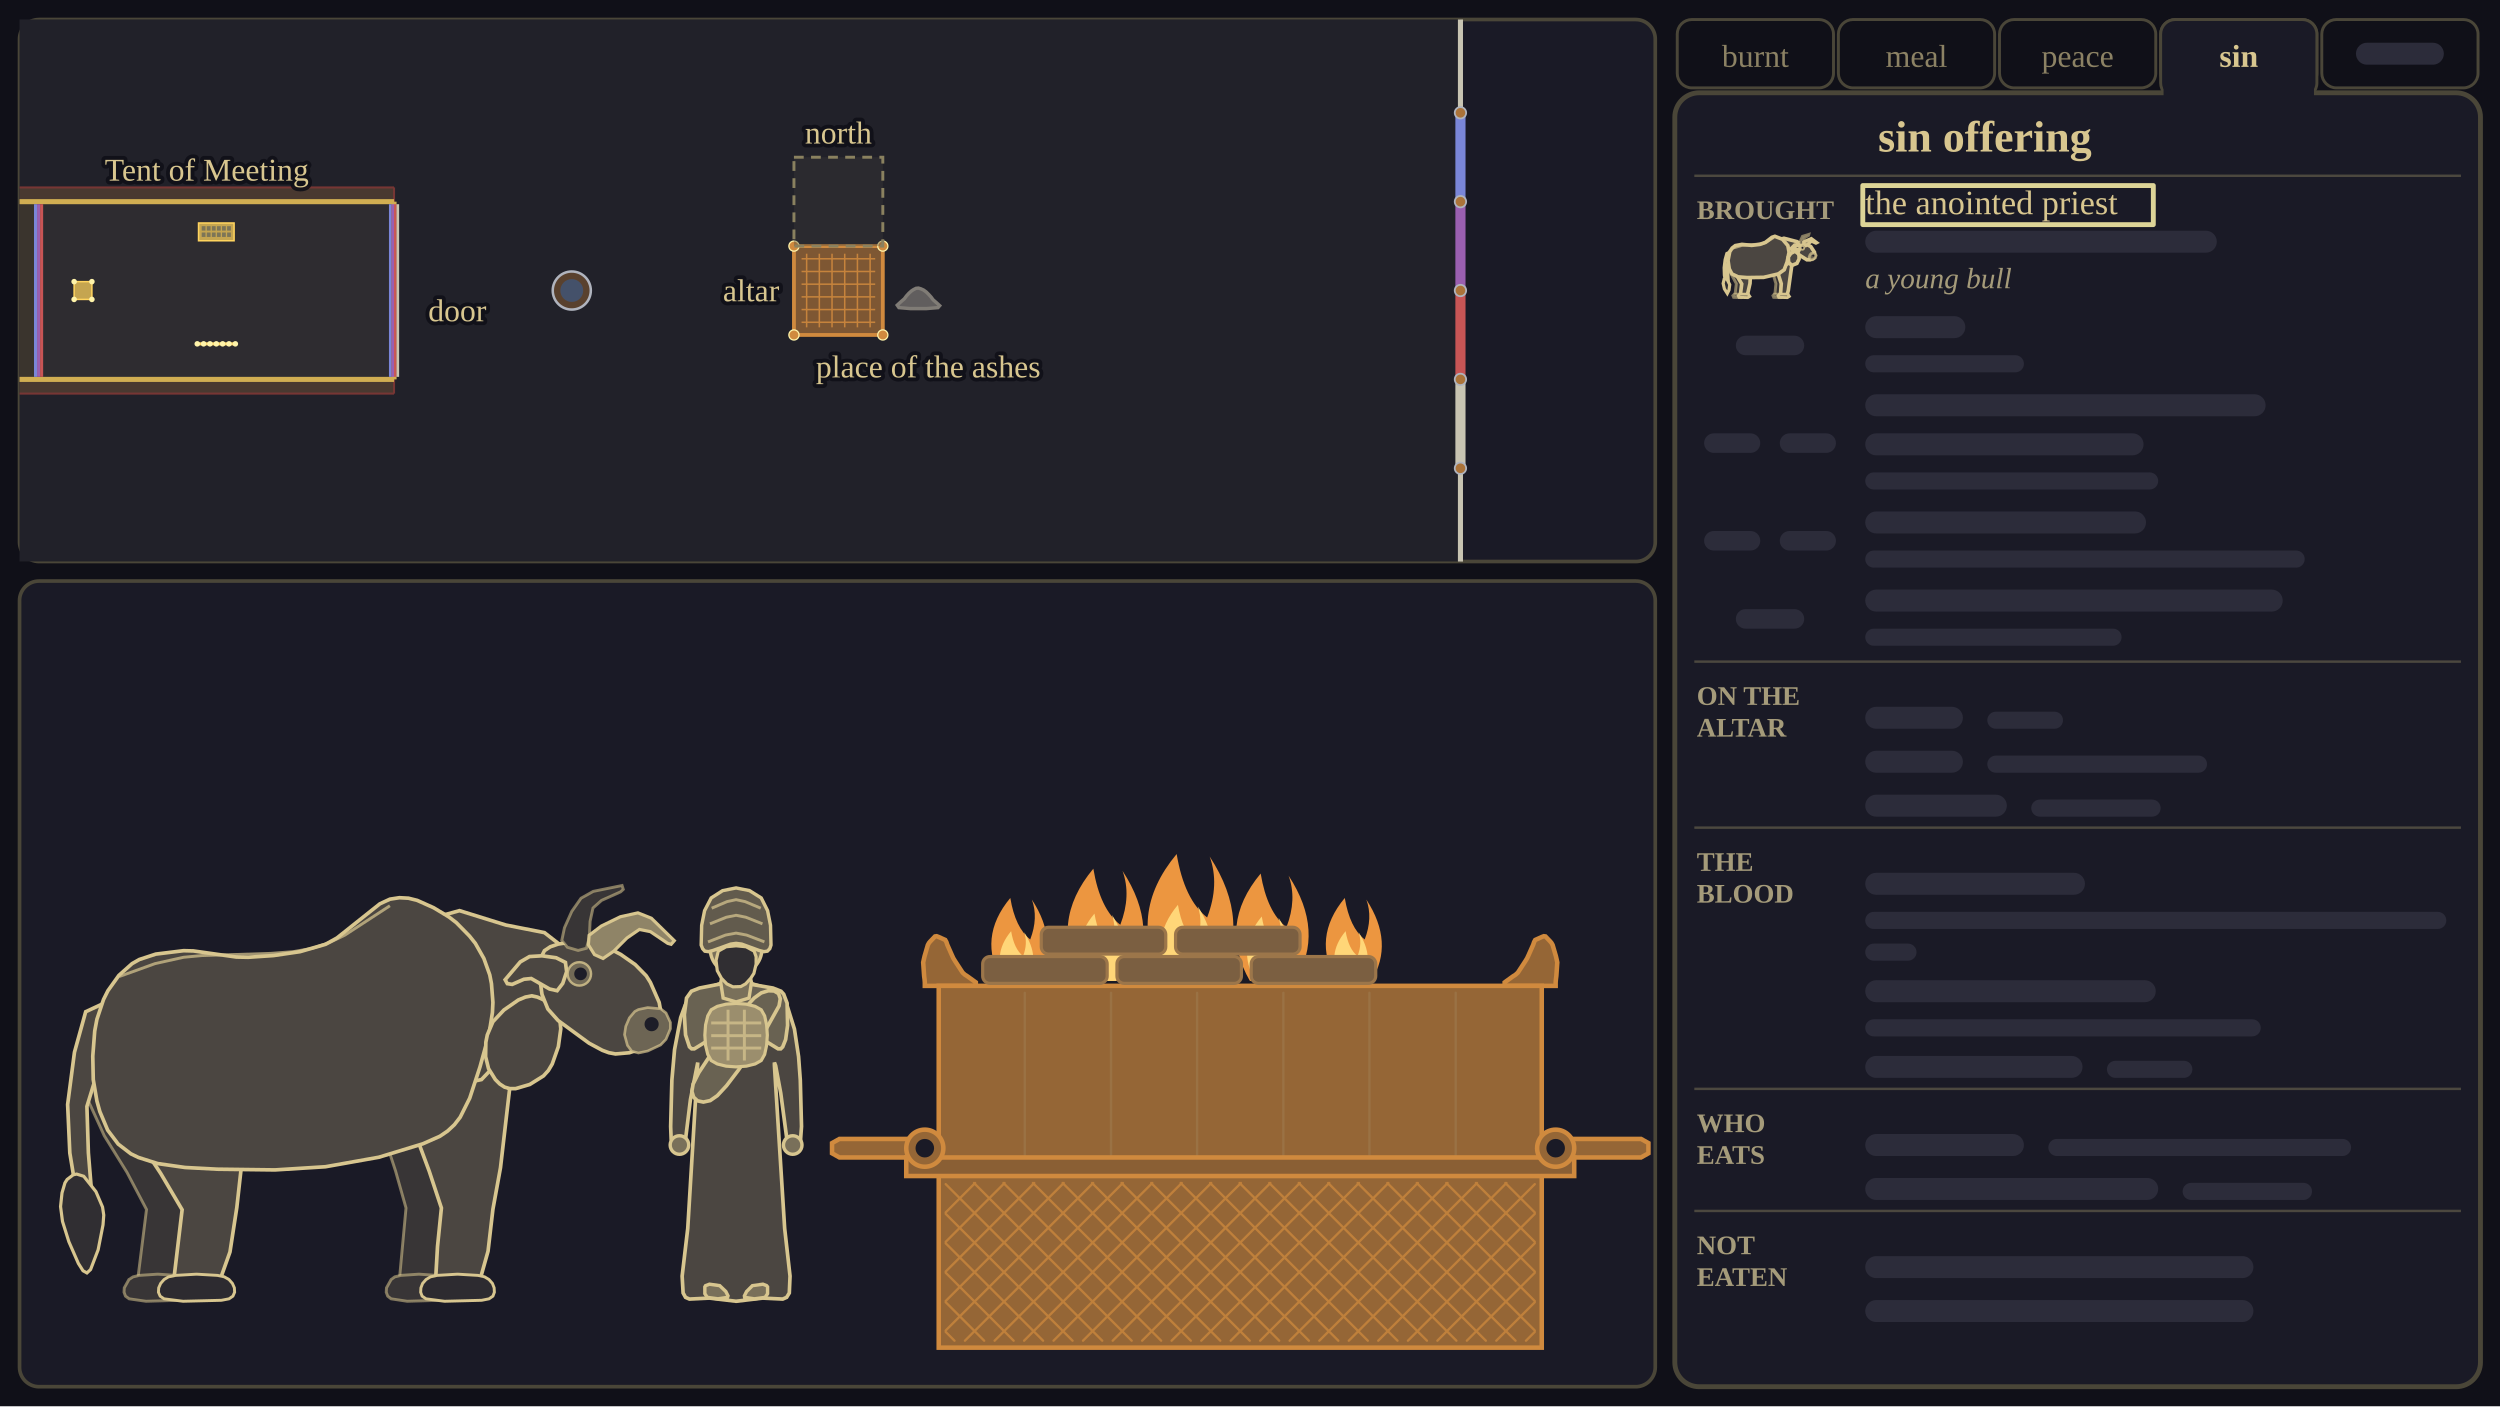
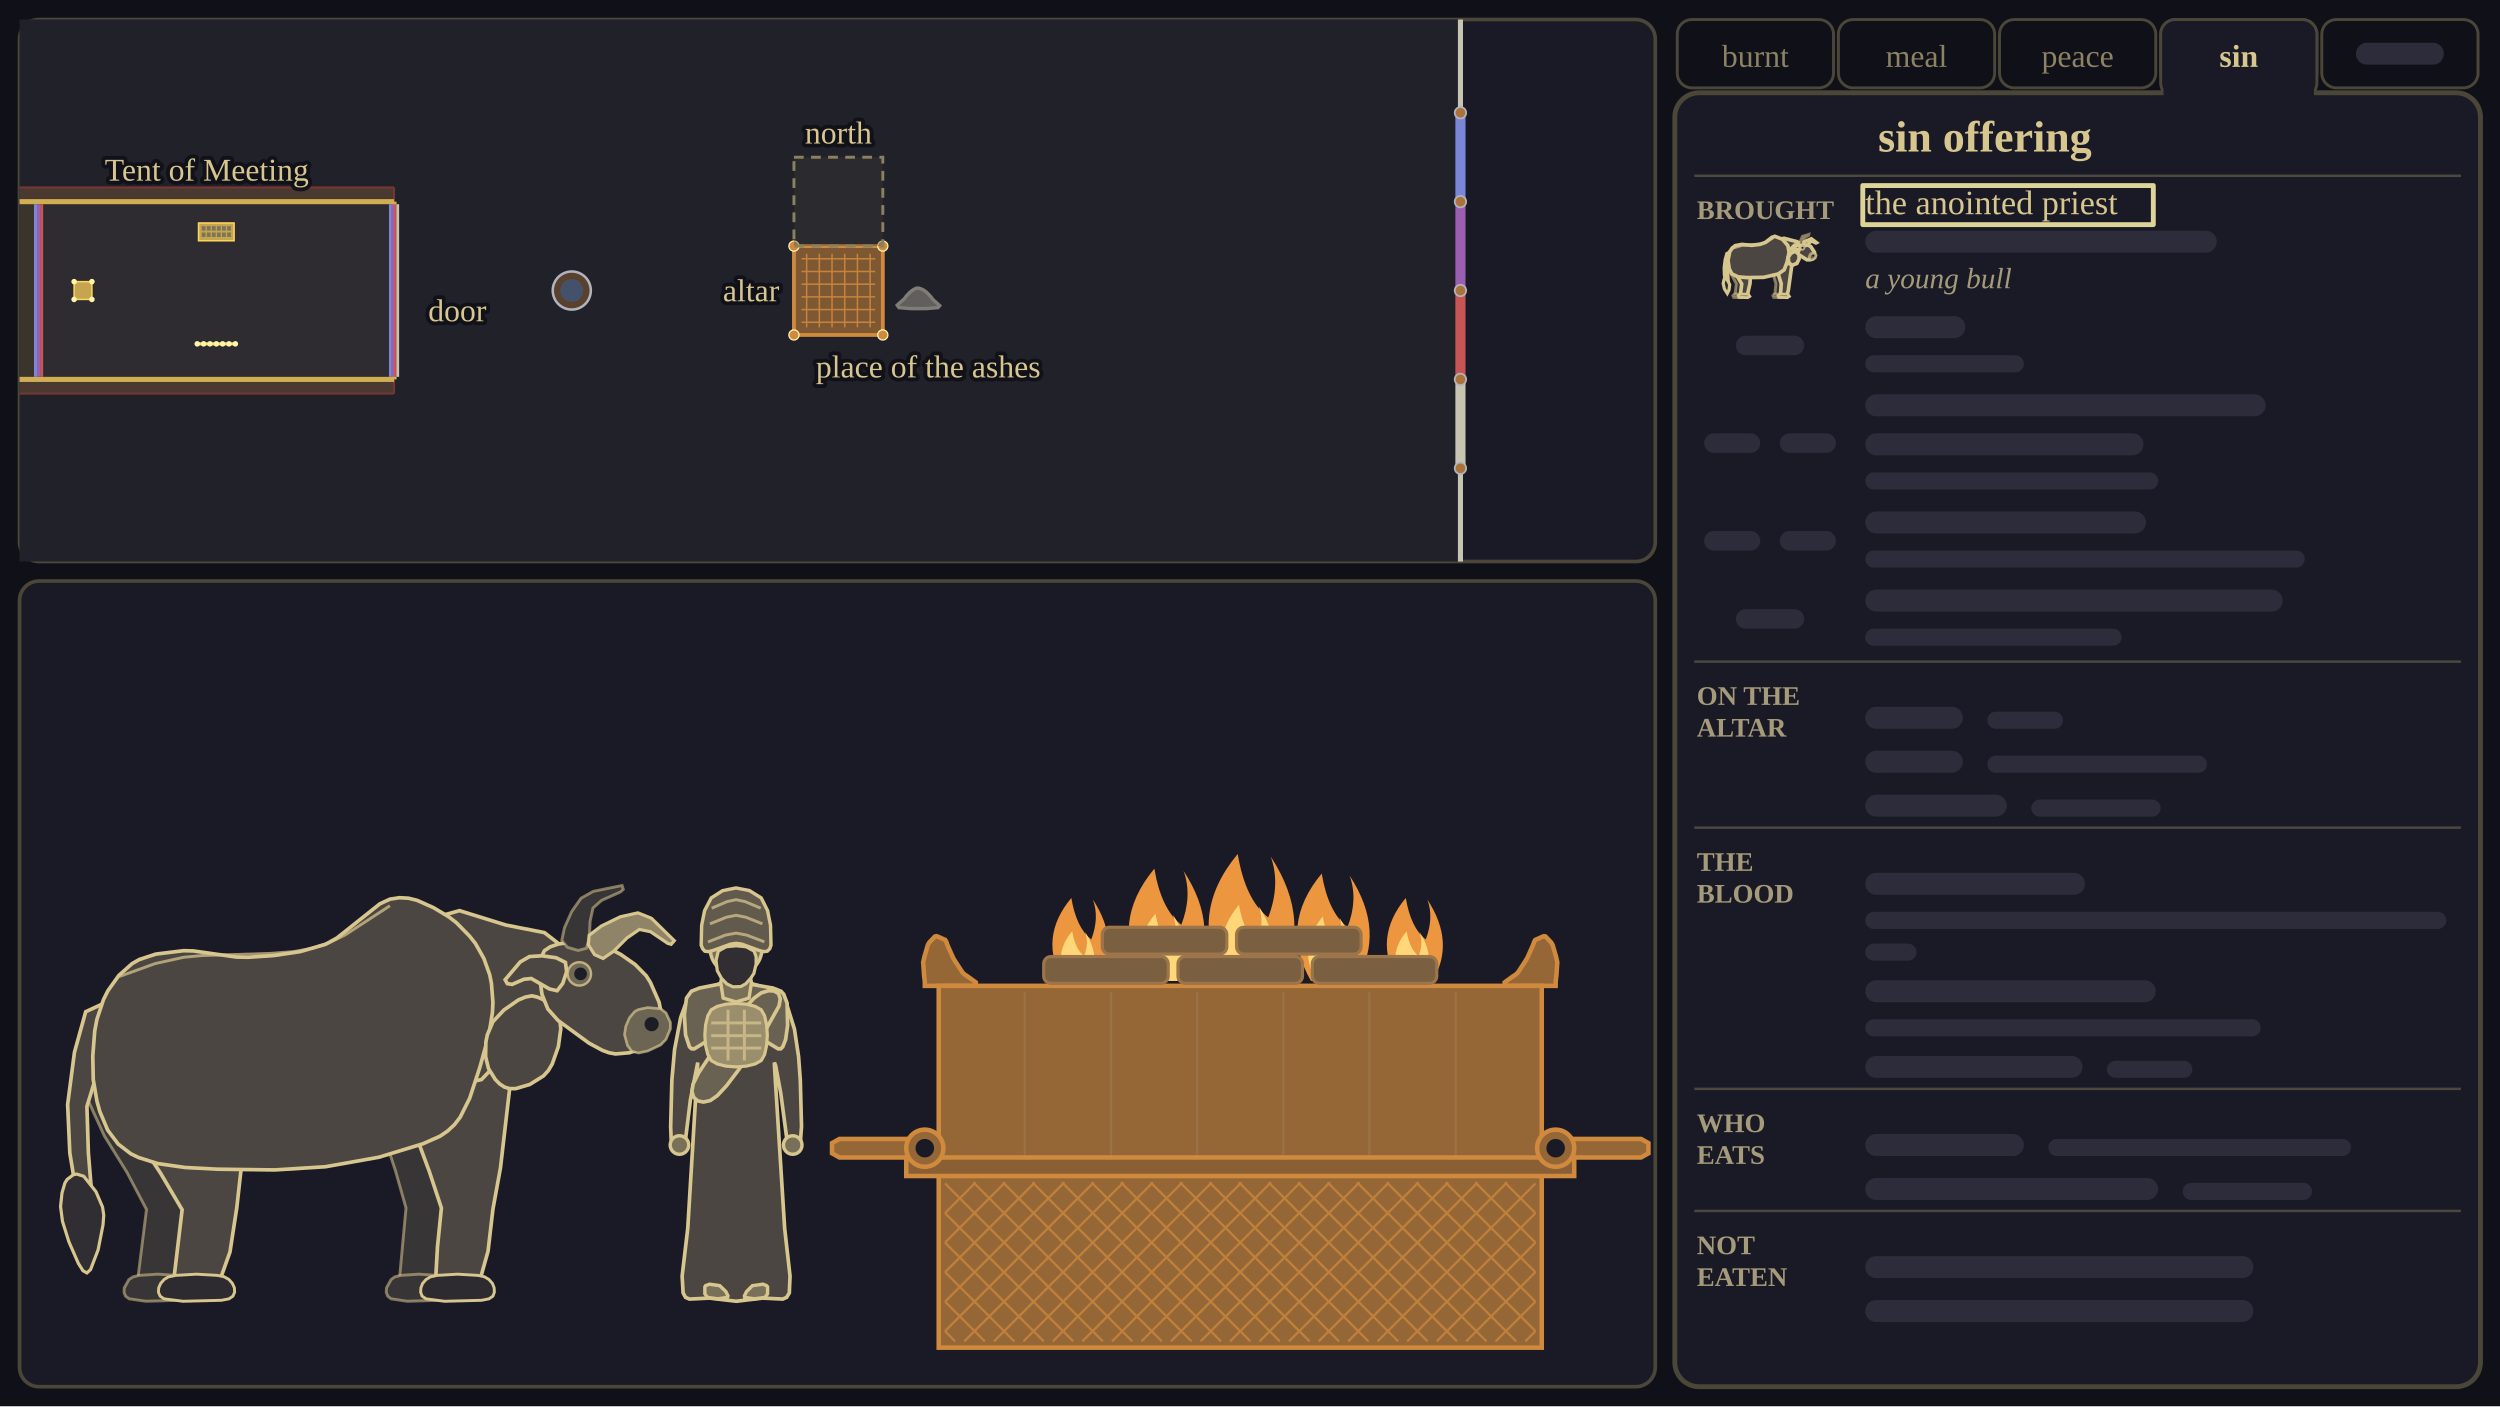
<svg xmlns="http://www.w3.org/2000/svg" viewBox="0 0 1024 576" width="1024" height="576" font-family="Georgia, 'Times New Roman', serif">
  <defs>
    <g id="ic58x26_bull">
      <path d="M5.5-14.8l.5 1.6-1.1 10-.5 2-1.3.4-1.1-.7.4-4.3-2-6.9.3-1.7 2.3-.8z" fill="#383536" stroke="#d8c68f" stroke-width="1.2" stroke-opacity="0.549" />
      <path d="M1.7-1.5l3 0 .5.9-.7.5-3-.1-.3-.7z" fill="#383536" stroke="#d8c68f" stroke-width="1.2" stroke-opacity="0.549" />
      <path d="M-11.5-15.6l.9 1.5-.2 8.2-1.1 4.7-1.3.4-1.1-.8.5-4.2-3.6-6.7 0-1.8 2.9-1.2z" fill="#383536" stroke="#d8c68f" stroke-width="1.2" stroke-opacity="0.549" />
      <path d="M-14.6-1.5l3 0 .6.9-.7.5-3.2-.1-.3-.7z" fill="#383536" stroke="#d8c68f" stroke-width="1.2" stroke-opacity="0.549" />
      <path d="M8.3-14.9l.6 1.7-1.4 10.1-.5 1.9-1.4.4-1.3-.8.3-4.2-2.2-6.9.3-1.7 2.7-.8z" fill="#4b4641" stroke="#d8c68f" stroke-width="1.5" />
      <path d="M3.9-1.5l3.4 0 .6.9-.8.5-3.5-.1-.3-.7z" fill="#2d2b30" stroke="#d8c68f" stroke-width="1.2" />
      <path d="M-8.7-15.7l.9 1.5-.4 8.3-1.1 4.8-1.5.3-1.3-.8.5-4.1-3.9-6.7.2-1.8 3.2-1.3z" fill="#4b4641" stroke="#d8c68f" stroke-width="1.5" />
      <path d="M-12.4-1.5l3.5 0 .6.9-.8.5-3.6-.1-.3-.7z" fill="#2d2b30" stroke="#d8c68f" stroke-width="1.2" />
      <path d="M-15.8-17.7l-1.7 5.5.3 5.2-.5.6-.5-.6-.4-2.3-.1-3 .4-3.3.7-2.5 1-.5z" fill="#4b4641" stroke="#d8c68f" stroke-width="1.5" />
      <path d="M-17.7-7.8l1.2 2.4-.3 2.2-.7 1.4-1.2-1.9-.5-2.2.4-1.7z" fill="#302e32" stroke="#d8c68f" stroke-width="1.3" />
      <path d="M3.6-23.8l2.1-.6 5.4 1.4 1.5 1.2-.3 3.2-1.2 3-1.1.4-1.4-.3-1.5 1.6-1.5.3-1.5-5z" fill="#4b4641" stroke="#d8c68f" stroke-width="1.5" />
      <path d="M7-14.7l.8-4-.5-2.7-2.2-2.6-3.1-1.2-1.2.4-2.7 2.1-2.3.8-3.3.4-4-.4-2.7.5-1.3 1-1 1.5-.7 3.6.5 3.4 1.1 2.1 2.5 1.2 3.7.3 6.8-.1 6-1.4 2.4-1.7z" fill="#4b4641" stroke="#d8c68f" stroke-width="1.5" />
      <path d="M10.2-19.1l1.7 1.2 0 2-.9 1.8-2.1.8-1.3-1.3-.1-2.1 1-1.5z" fill="#4b4641" stroke="#d8c68f" stroke-width="1.5" />
      <path d="M11.1-21.9l1.4-.5 1.8.1 2.4 1.3 1.5 2.3.1 1.5-.4.9-1.5.7-1.3 0-3.2-2-1-1.6-.1-1.8z" fill="#4b4641" stroke="#d8c68f" stroke-width="1.5" />
      <path d="M18.3-18.3l.6.9-.3 1-1.1.8-1 0-.5-1.1.4-1 .5-.5z" fill="#6d6554" stroke="#d8c68f" stroke-width="1.1" stroke-opacity="0.698" />
      <path d="M11.8-19.4l-1.6-.8-1.2.4-.4-.3 1.5-1.5 1.7.1.6.3 0 .6z" fill="#4b4641" stroke="#d8c68f" stroke-width="1.5" />
      <path d="M12.1-22.6l1.2-2.6 2.6-.8-.1.4-1.7 1-.4 2.5-1.2 0z" fill="#383536" stroke="#d8c68f" stroke-width="1.2" stroke-opacity="0.549" />
      <path d="M13.8-22.9l3.1-1.4 2.3 1.7-.4.2-1.8-.8-2.3 1.8-.9-.9z" fill="#8f8467" stroke="#d8c68f" stroke-width="1.3" />
      <path d="M1.4-24.7l-2.8 1.8-2 .8-8.1.6-4 1.2" stroke-linejoin="round" fill="none" stroke="#d8c68f" stroke-width="1.2" stroke-opacity="0.718" />
      <circle cx="13.2" cy="-20.5" r=".7" fill="#716956" stroke="#d8c68f" stroke-width="1" stroke-opacity="0.800" />
      <circle cx="13.3" cy="-20.5" r=".4" fill="#1d1d28" />
      <circle cx="17.7" cy="-17.3" r=".4" fill="#1d1d28" />
    </g>
  </defs>
  <rect width="1024" height="576" fill="#101018" />
  <rect x="8" y="8" width="670" height="222" rx="8" fill="#1a1a26" stroke="#4a4638" stroke-width="1.5" />
  <rect x="8" y="238" width="670" height="330" rx="8" fill="#1a1a26" stroke="#4a4638" stroke-width="1.5" />
  <rect x="686" y="38" width="330" height="530" rx="10" fill="#1a1a26" stroke="#4a4638" stroke-width="2" />
  <rect x="687" y="8" width="64" height="28" rx="6" fill="#101018" stroke="#4a4638" stroke-width="1.2" />
  <rect x="753" y="8" width="64" height="28" rx="6" fill="#101018" stroke="#4a4638" stroke-width="1.2" />
  <rect x="819" y="8" width="64" height="28" rx="6" fill="#101018" stroke="#4a4638" stroke-width="1.2" />
  <rect x="885" y="8" width="64" height="28" rx="6" fill="#101018" stroke="#4a4638" stroke-width="1.2" />
  <rect x="951" y="8" width="64" height="28" rx="6" fill="#101018" stroke="#4a4638" stroke-width="1.2" />
  <text x="719" y="23" font-size="13" text-anchor="middle" dominant-baseline="central" fill="#8c8264">burnt</text>
  <text x="785" y="23" font-size="13" text-anchor="middle" dominant-baseline="central" fill="#8c8264">meal</text>
  <text x="851" y="23" font-size="13" text-anchor="middle" dominant-baseline="central" fill="#8c8264">peace</text>
  <rect x="965" y="17.5" width="36" height="9" rx="4.5" fill="#2c2c3a" />
  <rect x="885" y="8" width="64" height="32" rx="6" fill="#1a1a26" stroke="#4a4638" stroke-width="1.2" />
  <rect x="886.2" y="34" width="61.6" height="8" fill="#1a1a26" />
  <text x="917" y="23" font-size="13" text-anchor="middle" dominant-baseline="central" fill="#d8c68f" font-weight="bold">sin</text>
  <g id="dockcol">
    <line x1="694" y1="72" x2="1008" y2="72" stroke="#4c483f" stroke-width="1" />
    <text x="695" y="86" font-size="11" dominant-baseline="central" fill="#a59b7a" font-weight="bold">BROUGHT</text>
    <line x1="694" y1="271" x2="1008" y2="271" stroke="#4c483f" stroke-width="1" />
    <text x="695" y="285" font-size="11" dominant-baseline="central" fill="#a59b7a" font-weight="bold">ON THE</text>
    <text x="695" y="298" font-size="11" dominant-baseline="central" fill="#a59b7a" font-weight="bold">ALTAR</text>
    <line x1="694" y1="339" x2="1008" y2="339" stroke="#4c483f" stroke-width="1" />
    <text x="695" y="353" font-size="11" dominant-baseline="central" fill="#a59b7a" font-weight="bold">THE</text>
    <text x="695" y="366" font-size="11" dominant-baseline="central" fill="#a59b7a" font-weight="bold">BLOOD</text>
    <line x1="694" y1="446" x2="1008" y2="446" stroke="#4c483f" stroke-width="1" />
    <text x="695" y="460" font-size="11" dominant-baseline="central" fill="#a59b7a" font-weight="bold">WHO</text>
    <text x="695" y="473" font-size="11" dominant-baseline="central" fill="#a59b7a" font-weight="bold">EATS</text>
    <line x1="694" y1="496" x2="1008" y2="496" stroke="#4c483f" stroke-width="1" />
    <text x="695" y="510" font-size="11" dominant-baseline="central" fill="#a59b7a" font-weight="bold">NOT</text>
    <text x="695" y="523" font-size="11" dominant-baseline="central" fill="#a59b7a" font-weight="bold">EATEN</text>
    <rect x="764" y="94.5" width="144" height="9" rx="4.5" fill="#2c2c3a" />
    <rect x="764" y="129.5" width="41" height="9" rx="4.5" fill="#2c2c3a" />
    <rect x="764" y="145.5" width="65" height="7" rx="3.5" fill="#2c2c3a" />
    <rect x="711" y="137.5" width="28" height="8" rx="4" fill="#2c2c3a" />
    <rect x="764" y="161.5" width="164" height="9" rx="4.5" fill="#2c2c3a" />
    <rect x="764" y="177.5" width="114" height="9" rx="4.5" fill="#2c2c3a" />
    <rect x="764" y="193.5" width="120" height="7" rx="3.5" fill="#2c2c3a" />
    <rect x="698" y="177.5" width="23" height="8" rx="4" fill="#2c2c3a" />
    <rect x="729" y="177.5" width="23" height="8" rx="4" fill="#2c2c3a" />
    <rect x="764" y="209.5" width="115" height="9" rx="4.5" fill="#2c2c3a" />
    <rect x="764" y="225.5" width="180" height="7" rx="3.5" fill="#2c2c3a" />
    <rect x="698" y="217.5" width="23" height="8" rx="4" fill="#2c2c3a" />
    <rect x="729" y="217.5" width="23" height="8" rx="4" fill="#2c2c3a" />
    <rect x="764" y="241.5" width="171" height="9" rx="4.5" fill="#2c2c3a" />
    <rect x="764" y="257.5" width="105" height="7" rx="3.5" fill="#2c2c3a" />
    <rect x="711" y="249.5" width="28" height="8" rx="4" fill="#2c2c3a" />
    <rect x="764" y="289.5" width="40" height="9" rx="4.5" fill="#2c2c3a" />
    <rect x="814" y="291.5" width="31" height="7" rx="3.5" fill="#2c2c3a" />
    <rect x="764" y="307.5" width="40" height="9" rx="4.5" fill="#2c2c3a" />
    <rect x="814" y="309.5" width="90" height="7" rx="3.5" fill="#2c2c3a" />
    <rect x="764" y="325.5" width="58" height="9" rx="4.5" fill="#2c2c3a" />
    <rect x="832" y="327.5" width="53" height="7" rx="3.5" fill="#2c2c3a" />
    <rect x="764" y="357.5" width="90" height="9" rx="4.5" fill="#2c2c3a" />
    <rect x="764" y="373.5" width="238" height="7" rx="3.5" fill="#2c2c3a" />
    <rect x="764" y="386.5" width="21" height="7" rx="3.5" fill="#2c2c3a" />
    <rect x="764" y="401.5" width="119" height="9" rx="4.5" fill="#2c2c3a" />
    <rect x="764" y="417.5" width="162" height="7" rx="3.5" fill="#2c2c3a" />
    <rect x="764" y="432.5" width="89" height="9" rx="4.5" fill="#2c2c3a" />
    <rect x="863" y="434.5" width="35" height="7" rx="3.5" fill="#2c2c3a" />
    <rect x="764" y="464.5" width="65" height="9" rx="4.5" fill="#2c2c3a" />
    <rect x="839" y="466.5" width="124" height="7" rx="3.5" fill="#2c2c3a" />
    <rect x="764" y="482.5" width="120" height="9" rx="4.5" fill="#2c2c3a" />
    <rect x="894" y="484.5" width="53" height="7" rx="3.5" fill="#2c2c3a" />
    <rect x="764" y="514.5" width="159" height="9" rx="4.5" fill="#2c2c3a" />
    <rect x="764" y="532.5" width="159" height="9" rx="4.5" fill="#2c2c3a" />
    <text x="813" y="56" font-size="18" text-anchor="middle" dominant-baseline="central" fill="#d8c68f" font-weight="bold">sin offering</text>
    <text x="764" y="83" font-size="14" dominant-baseline="central" fill="#d8c68f">the anointed priest</text>
    <text x="764" y="114" font-size="12" dominant-baseline="central" fill="#a59b7a" font-style="italic">a young bull</text>
    <use href="#ic58x26_bull" transform="translate(725 122)" />
    <path d="M763 76l119 0 0 16-119 0z" fill="none" stroke="#fff4aa" stroke-width="2.0" stroke-opacity="0.85" stroke-linejoin="round" />
  </g>
  <g transform="translate(-509.4 -291.8) scale(0.52)">
    <rect x="995" y="576.5" width="1135" height="426.9" fill="#212129" />
    <line x1="2130" y1="576.5" x2="2130" y2="650" stroke="#c8c4b2" stroke-width="4" />
    <line x1="2130" y1="930" x2="2130" y2="1003.5" stroke="#c8c4b2" stroke-width="4" />
    <line x1="2130" y1="650" x2="2130" y2="720" stroke="#7a86d8" stroke-width="8" />
    <line x1="2130" y1="720" x2="2130" y2="790" stroke="#9a5fb0" stroke-width="8" />
    <line x1="2130" y1="790" x2="2130" y2="860" stroke="#c85555" stroke-width="8" />
    <line x1="2130" y1="860" x2="2130" y2="930" stroke="#c8c4b2" stroke-width="8" />
    <circle cx="2130" cy="650" r="4.5" fill="#ab7339" stroke="#b0b4be" stroke-width="1.4" />
    <circle cx="2130" cy="720" r="4.5" fill="#ab7339" stroke="#b0b4be" stroke-width="1.4" />
    <circle cx="2130" cy="790" r="4.5" fill="#ab7339" stroke="#b0b4be" stroke-width="1.4" />
    <circle cx="2130" cy="860" r="4.5" fill="#ab7339" stroke="#b0b4be" stroke-width="1.4" />
    <circle cx="2130" cy="930" r="4.5" fill="#ab7339" stroke="#b0b4be" stroke-width="1.4" />
    <rect x="995" y="708.8" width="295" height="162.4" fill="#493930" />
    <line x1="995" y1="708.8" x2="1290" y2="708.8" stroke="#773634" stroke-width="1.6" />
    <line x1="1290" y1="708.8" x2="1290" y2="871.2" stroke="#773634" stroke-width="1.6" />
    <line x1="1290" y1="871.2" x2="995" y2="871.2" stroke="#773634" stroke-width="1.6" />
    <rect x="995" y="720" width="295" height="140" fill="#2e2c30" />
    <rect x="995" y="720" width="15" height="140" fill="#3a342d" />
    <line x1="995" y1="720" x2="1290" y2="720" stroke="#d1ae52" stroke-width="4" />
    <line x1="1290" y1="720" x2="1290" y2="860" stroke="#d1ae52" stroke-width="4" />
    <line x1="1290" y1="860" x2="995" y2="860" stroke="#d1ae52" stroke-width="4" />
    <line x1="1007.6" y1="722" x2="1007.6" y2="858" stroke="#7a86d8" stroke-width="2.4" />
    <line x1="1010" y1="722" x2="1010" y2="858" stroke="#9a5fb0" stroke-width="2.4" />
    <line x1="1012.4" y1="722" x2="1012.4" y2="858" stroke="#c85555" stroke-width="2.4" />
    <line x1="1287" y1="722" x2="1287" y2="858" stroke="#7a86d8" stroke-width="2" />
    <line x1="1289" y1="722" x2="1289" y2="858" stroke="#9a5fb0" stroke-width="2" />
    <line x1="1291" y1="722" x2="1291" y2="858" stroke="#c85555" stroke-width="2" />
    <line x1="1293" y1="722" x2="1293" y2="858" stroke="#c8c4b2" stroke-width="2" />
    <rect x="1038" y="783" width="14" height="14" fill="#c5a550" stroke="#ffd45e" stroke-width="1.2" />
    <circle cx="1038" cy="783" r="2.2" fill="#fff4aa" />
    <circle cx="1052" cy="783" r="2.2" fill="#fff4aa" />
    <circle cx="1038" cy="797" r="2.2" fill="#fff4aa" />
    <circle cx="1052" cy="797" r="2.2" fill="#fff4aa" />
    <rect x="1136" y="736.8" width="28" height="14" fill="#c5a550" stroke="#ffd45e" stroke-width="1.2" />
    <rect x="1138.5" y="739.3" width="3" height="3.5" fill="#7d7557" />
    <rect x="1142.5" y="739.3" width="3" height="3.5" fill="#7d7557" />
    <rect x="1146.5" y="739.3" width="3" height="3.5" fill="#7d7557" />
    <rect x="1150.5" y="739.3" width="3" height="3.5" fill="#7d7557" />
    <rect x="1154.5" y="739.3" width="3" height="3.5" fill="#7d7557" />
    <rect x="1158.5" y="739.3" width="3" height="3.5" fill="#7d7557" />
    <rect x="1138.5" y="744.3" width="3" height="3.5" fill="#7d7557" />
    <rect x="1142.5" y="744.3" width="3" height="3.5" fill="#7d7557" />
    <rect x="1146.5" y="744.3" width="3" height="3.5" fill="#7d7557" />
    <rect x="1150.5" y="744.3" width="3" height="3.5" fill="#7d7557" />
    <rect x="1154.5" y="744.3" width="3" height="3.5" fill="#7d7557" />
    <rect x="1158.5" y="744.3" width="3" height="3.5" fill="#7d7557" />
    <line x1="1135" y1="832" x2="1165" y2="832" stroke="#ffd45e" stroke-width="2.4" />
    <circle cx="1135" cy="832" r="2.2" fill="#fff4aa" />
    <circle cx="1140" cy="832" r="2.2" fill="#fff4aa" />
    <circle cx="1145" cy="832" r="2.2" fill="#fff4aa" />
    <circle cx="1150" cy="832" r="2.2" fill="#fff4aa" />
    <circle cx="1155" cy="832" r="2.2" fill="#fff4aa" />
    <circle cx="1160" cy="832" r="2.2" fill="#fff4aa" />
    <circle cx="1165" cy="832" r="2.2" fill="#fff4aa" />
    <circle cx="1430" cy="790" r="15" fill="#59412e" stroke="#b0b4be" stroke-width="2" />
    <circle cx="1430" cy="790" r="9" fill="#44516a" />
    <rect x="1605" y="755" width="70" height="70" fill="#7e5733" stroke="#d08a3e" stroke-width="3" />
    <line x1="1615" y1="761" x2="1615" y2="819" stroke="#c6833c" stroke-width="1.2" />
    <line x1="1611" y1="765" x2="1669" y2="765" stroke="#c6833c" stroke-width="1.2" />
    <line x1="1625" y1="761" x2="1625" y2="819" stroke="#c6833c" stroke-width="1.2" />
    <line x1="1611" y1="775" x2="1669" y2="775" stroke="#c6833c" stroke-width="1.2" />
    <line x1="1635" y1="761" x2="1635" y2="819" stroke="#c6833c" stroke-width="1.2" />
    <line x1="1611" y1="785" x2="1669" y2="785" stroke="#c6833c" stroke-width="1.2" />
    <line x1="1645" y1="761" x2="1645" y2="819" stroke="#c6833c" stroke-width="1.2" />
    <line x1="1611" y1="795" x2="1669" y2="795" stroke="#c6833c" stroke-width="1.2" />
    <line x1="1655" y1="761" x2="1655" y2="819" stroke="#c6833c" stroke-width="1.2" />
    <line x1="1611" y1="805" x2="1669" y2="805" stroke="#c6833c" stroke-width="1.2" />
    <line x1="1665" y1="761" x2="1665" y2="819" stroke="#c6833c" stroke-width="1.2" />
    <line x1="1611" y1="815" x2="1669" y2="815" stroke="#c6833c" stroke-width="1.2" />
    <circle cx="1605" cy="755" r="4" fill="#d08a3e" stroke="#fff4aa" stroke-width="1" />
    <circle cx="1675" cy="755" r="4" fill="#d08a3e" stroke="#fff4aa" stroke-width="1" />
    <circle cx="1605" cy="825" r="4" fill="#d08a3e" stroke="#fff4aa" stroke-width="1" />
    <circle cx="1675" cy="825" r="4" fill="#d08a3e" stroke="#fff4aa" stroke-width="1" />
  </g>
  <g transform="translate(-265.3 210) scale(0.95)">
    <path d="M641.2 278l33.6 0 3.2-1.8 0-4.4-3.2-1.8-33.6 0-3.2 1.8 0 4.4z" fill="#956636" stroke="#d08a3e" stroke-width="1.95" />
    <path d="M953.2 278l33.6 0 3.2-1.8 0-4.4-3.2-1.8-33.6 0-3.2 1.8 0 4.4z" fill="#956636" stroke="#d08a3e" stroke-width="1.95" />
    <path d="M678 204l0-1.5-.1-1.2-.2-1.6-.4-5.8.3-1.4.3-1.3 1.4-4.8.5-.9.5-.6 2.1-2.2.7-.1.8.3 2.9 1.3.5.9.4 1.2 2 4.5.6 1.3.8 1.3 3.2 4.9 1 .9 1.1.7 3.6 2.6 0 1.5z" fill="#956636" stroke="#d08a3e" stroke-width="1.95" />
    <path d="M950 204l0-1.5.1-1.2.2-1.6.4-5.8-.3-1.4-.3-1.3-1.4-4.8-.5-.9-.5-.6-2.1-2.2-.7-.1-.8.3-2.9 1.3-.5.9-.4 1.2-2 4.5-.6 1.3-.8 1.3-3.2 4.9-1 .9-1.1.7-3.6 2.6 0 1.5z" fill="#956636" stroke="#d08a3e" stroke-width="1.95" />
    <path d="M684 204l260 0 0 156-260 0z" fill="#956636" stroke="#d08a3e" stroke-width="1.95" />
    <path d="M721.1 207l0 70M758.3 207l0 70M795.4 207l0 70M832.6 207l0 70M869.7 207l0 70M906.9 207l0 70" stroke-linejoin="round" stroke-linecap="round" fill="none" stroke="#9c764a" stroke-width="1" stroke-opacity="0.718" />
    <path d="M670 278l288 0 0 8-288 0z" fill="#8a5f34" stroke="#d08a3e" stroke-width="1.95" />
    <path d="M941 289M928.3 289l12.7 12.7M915.6 289l25.4 25.4M902.8 289l38.2 38.2M890.1 289l50.9 50.9M877.4 289l63.6 63.6M864.6 289l68.1 68M851.9 289l68 68M839.2 289l68 68M826.5 289l68 68M813.7 289l68.1 68M801 289l68 68M788.3 289l68 68M775.6 289l68 68M762.8 289l68 68M750.1 289l68 68M737.4 289l68 68M724.6 289l68.1 68M711.9 289l68 68M699.2 289l68 68M687 289.5l67.5 67.5M687 302.3l54.7 54.7M687 315l42 42M687 327.7l29.3 29.3M687 340.4l16.6 16.6M687 353.2l3.8 3.8M687 289M687 301.7l12.7-12.7M687 314.4l25.4-25.4M687 327.2l38.2-38.2M687 339.9l50.9-50.9M687 352.6l63.6-63.6M695.3 357l68.1-68M708.1 357l68-68M720.8 357l68-68M733.5 357l68-68M746.2 357l68.1-68M759 357l68-68M771.7 357l68-68M784.4 357l68-68M797.2 357l68-68M809.9 357l68-68M822.6 357l68-68M835.3 357l68.1-68M848.1 357l68-68M860.8 357l68-68M873.5 357l67.5-67.5M886.3 357l54.7-54.7M899 357l42-42M911.7 357l29.3-29.3M924.4 357l16.6-16.6M937.2 357l3.8-3.8" stroke-linejoin="round" stroke-linecap="round" fill="none" stroke="#d08a3e" stroke-width="1" stroke-opacity="0.718" />
    <ellipse cx="678" cy="274" rx="8" ry="8" fill="#956636" stroke="#d08a3e" stroke-width="1.95" />
    <ellipse cx="678" cy="274" rx="4" ry="4" fill="#1a1a26" />
    <ellipse cx="950" cy="274" rx="8" ry="8" fill="#956636" stroke="#d08a3e" stroke-width="1.95" />
    <ellipse cx="950" cy="274" rx="4" ry="4" fill="#1a1a26" />
  </g>
-   <path d="M410.42,401.8 q-10.2,-17.68 3.4,-34 q2.04,12.24 8.16,17.0 q3.4,-8.84 0.68,-16.32 q11.56,17.68 2.04,33.32 z" fill="#ec9640" />
-   <path d="M443.23,401.8 q-13.8,-23.92 4.6,-46 q2.76,16.56 11.04,23.0 q4.6,-11.96 0.92,-22.08 q15.64,23.92 2.76,45.08 z" fill="#ec9640" />
-   <path d="M476.76,401.8 q-15.6,-27.04 5.2,-52 q3.12,18.72 12.48,26.0 q5.2,-13.52 1.04,-24.96 q17.68,27.04 3.12,50.96 z" fill="#ec9640" />
-   <path d="M511.97,401.8 q-13.2,-22.88 4.4,-44 q2.64,15.84 10.56,22.0 q4.4,-11.44 0.88,-21.12 q14.96,22.88 2.64,43.12 z" fill="#ec9640" />
-   <path d="M547.42,401.8 q-10.2,-17.68 3.4,-34 q2.04,12.24 8.16,17.0 q3.4,-8.84 0.68,-16.32 q11.56,17.68 2.04,33.32 z" fill="#ec9640" />
-   <path d="M412.12,401.8 q-6.12,-10.608 2.04,-20.4 q1.224,7.344 4.896,10.2 q2.04,-5.304 0.408,-9.792 q6.936,10.608 1.224,19.992 z" fill="#ffd678" />
-   <path d="M445.53,401.8 q-8.28,-14.352 2.76,-27.6 q1.656,9.936 6.624,13.8 q2.76,-7.176 0.552,-13.248 q9.384,14.352 1.656,27.048 z" fill="#ffd678" />
-   <path d="M479.36,401.8 q-9.36,-16.224 3.12,-31.2 q1.872,11.232 7.488,15.6 q3.12,-8.112 0.624,-14.976 q10.608,16.224 1.872,30.576 z" fill="#ffd678" />
-   <path d="M514.17,401.8 q-7.92,-13.728 2.64,-26.4 q1.584,9.504 6.336,13.2 q2.64,-6.864 0.528,-12.672 q8.976,13.728 1.584,25.872 z" fill="#ffd678" />
-   <path d="M549.12,401.8 q-6.12,-10.608 2.04,-20.4 q1.224,7.344 4.896,10.2 q2.04,-5.304 0.408,-9.792 q6.936,10.608 1.224,19.992 z" fill="#ffd678" />
-   <rect x="402.5" y="391.8" width="51" height="11" rx="3" fill="#7b5f41" stroke="#9c764a" stroke-width="1.3" />
-   <rect x="457.5" y="391.8" width="51" height="11" rx="3" fill="#7b5f41" stroke="#9c764a" stroke-width="1.3" />
-   <rect x="512.5" y="391.8" width="51" height="11" rx="3" fill="#7b5f41" stroke="#9c764a" stroke-width="1.3" />
-   <rect x="426.5" y="379.8" width="51" height="11" rx="3" fill="#7b5f41" stroke="#9c764a" stroke-width="1.3" />
-   <rect x="481.5" y="379.8" width="51" height="11" rx="3" fill="#7b5f41" stroke="#9c764a" stroke-width="1.3" />
+   <path d="M435.42,401.8 q-10.2,-17.68 3.4,-34 q2.04,12.24 8.16,17.0 q3.4,-8.84 0.68,-16.32 q11.56,17.68 2.04,33.32 z" fill="#ec9640" />
+   <path d="M468.23,401.8 q-13.8,-23.92 4.6,-46 q2.76,16.56 11.04,23.0 q4.6,-11.96 0.92,-22.08 q15.64,23.92 2.76,45.08 z" fill="#ec9640" />
+   <path d="M501.76,401.8 q-15.6,-27.04 5.2,-52 q3.12,18.72 12.48,26.0 q5.2,-13.52 1.04,-24.96 q17.68,27.04 3.12,50.96 z" fill="#ec9640" />
+   <path d="M536.97,401.8 q-13.2,-22.88 4.4,-44 q2.64,15.84 10.56,22.0 q4.4,-11.44 0.88,-21.12 q14.96,22.88 2.64,43.12 z" fill="#ec9640" />
+   <path d="M572.42,401.8 q-10.2,-17.68 3.4,-34 q2.04,12.24 8.16,17.0 q3.4,-8.84 0.68,-16.32 q11.56,17.68 2.04,33.32 z" fill="#ec9640" />
+   <path d="M437.12,401.8 q-6.12,-10.608 2.04,-20.4 q1.224,7.344 4.896,10.2 q2.04,-5.304 0.408,-9.792 q6.936,10.608 1.224,19.992 z" fill="#ffd678" />
+   <path d="M470.53,401.8 q-8.28,-14.352 2.76,-27.6 q1.656,9.936 6.624,13.8 q2.76,-7.176 0.552,-13.248 q9.384,14.352 1.656,27.048 z" fill="#ffd678" />
+   <path d="M504.36,401.8 q-9.36,-16.224 3.12,-31.2 q1.872,11.232 7.488,15.6 q3.12,-8.112 0.624,-14.976 q10.608,16.224 1.872,30.576 z" fill="#ffd678" />
+   <path d="M539.17,401.8 q-7.92,-13.728 2.64,-26.4 q1.584,9.504 6.336,13.2 q2.64,-6.864 0.528,-12.672 q8.976,13.728 1.584,25.872 z" fill="#ffd678" />
+   <path d="M574.12,401.8 q-6.12,-10.608 2.04,-20.4 q1.224,7.344 4.896,10.2 q2.04,-5.304 0.408,-9.792 q6.936,10.608 1.224,19.992 z" fill="#ffd678" />
+   <rect x="427.5" y="391.8" width="51" height="11" rx="3" fill="#7b5f41" stroke="#9c764a" stroke-width="1.3" />
+   <rect x="482.5" y="391.8" width="51" height="11" rx="3" fill="#7b5f41" stroke="#9c764a" stroke-width="1.3" />
+   <rect x="537.5" y="391.8" width="51" height="11" rx="3" fill="#7b5f41" stroke="#9c764a" stroke-width="1.3" />
+   <rect x="451.5" y="379.8" width="51" height="11" rx="3" fill="#7b5f41" stroke="#9c764a" stroke-width="1.3" />
+   <rect x="506.5" y="379.8" width="51" height="11" rx="3" fill="#7b5f41" stroke="#9c764a" stroke-width="1.3" />
  <path d="M186.5 435.7l3.3 10.9-2.6 31.8-4.4 34-3.4 12.8-8.3 2.5-7.4-4.7 2.6-28.2-4.3-15.2-4.9-14.9-3.7-14.9 1.5-11.4 15.5-4.6z" fill="#383536" stroke="#d8c68f" stroke-width="1.2" stroke-opacity="0.549" />
  <path d="M161.7 523l2.5-.6 7.4-.5 7.3.5 2.5.6 1.6 1.1 1.2 1.6.7 3.6-.6 1.6-1.3 1.1-2.7.6-13.5.4-6.6-1-1.4-1.1-.6-1.6.1-1.8 1.9-3.4z" fill="#383536" stroke="#d8c68f" stroke-width="1.2" stroke-opacity="0.549" />
  <path d="M75.4 430.5l5.4 9.9.6 34.7-1.6 19.5-2.6 18.1-4.5 12.8-8.7 2.2-7.4-5.1 3.4-27.2-8-15.2-9.3-15-6.5-14.2.6-11.6 18.5-7.6z" fill="#383536" stroke="#d8c68f" stroke-width="1.2" stroke-opacity="0.549" />
  <path d="M54.5 523l2.5-.6 7.6-.5 7.7.5 2.5.6 1.6 1.1 1.2 1.6.8 3.6-.6 1.6-1.4 1.1-2.7.6-13.9.4-6.9-1-1.5-1.1-.6-1.6.1-1.8 1.9-3.4z" fill="#383536" stroke="#d8c68f" stroke-width="1.2" stroke-opacity="0.549" />
  <path d="M204.9 435.5l3.8 10.9-3.7 31.9-3.1 17-2 17.2-3.6 12.8-9.4 2.4-8.4-4.8.7-12.3 1.6-15.8-5-15.1-5.5-14.8-4.1-14.8 1.9-11.5 18.1-4.8z" fill="#4b4641" stroke="#d8c68f" stroke-width="1.5" />
  <path d="M176.3 523l2.7-.6 8.4-.5 8.4.5 2.7.6 1.8 1.1 1.4 1.6.7 1.8.1 1.8-.6 1.6-1.6 1.1-3 .6-15.2.4-7.6-1-1.6-1.1-.6-1.6.1-1.8.7-1.8 1.4-1.6z" fill="#2d2b30" stroke="#d8c68f" stroke-width="1.2" />
  <path d="M93.8 430l5.8 9.8-.4 35-2.2 19.8-2.8 18.2-4.6 12.9-9.8 2-8.4-5.3 3.2-26.9-8.8-14.9-9.8-14.8-6.9-14.1.9-11.7 21.2-8.2z" fill="#4b4641" stroke="#d8c68f" stroke-width="1.5" />
  <path d="M69 523l2.9-.6 8.6-.5 8.6.5 2.8.6 1.9 1.1 1.4 1.6.8 1.8.1 1.8-.7 1.6-1.6 1.1-3.1.6-15.7.4-7.8-1-1.6-1.1-.7-1.6.1-1.8.8-1.8 1.4-1.6z" fill="#2d2b30" stroke="#d8c68f" stroke-width="1.2" />
  <path d="M46.6 417.3l-11 35.9.6 19 1.2 14.7-2.8 4.5-3.5-4-2.5-15.1-.9-19.9 2.8-21.4 4.6-16.6 6.9-3.2z" fill="#4b4641" stroke="#d8c68f" stroke-width="1.5" />
  <path d="M34.3 481.8l5 6.3 2.7 6.3.5 3.3-.3 4-2 10.2-3.1 8.1-1.5 1.4-1.6-.9-1.9-3-3.9-8.9-2.6-8.3-.8-6.1.6-5.6 1.2-4.1.9-1.4 2.5-1.9 1.4-.3z" fill="#302e32" stroke="#d8c68f" stroke-width="1.3" />
  <path d="M174.1 376.9l14.1-3.9 19 5.9 15.8 3.1 10.4 8.1-2.4 21.1-7.8 19.8-7.4 2.1-8.6-1.4-10 10.5-9.7 2-10-33z" fill="#4b4641" stroke="#d8c68f" stroke-width="1.5" />
  <path d="M196.6 437l3.7-13.4 1.4-8.9.2-4.1-.6-7.7-.7-3.6-2.4-6.7-3.5-6.2-2.4-3-5.4-5.5-3-2.3-6.3-3.8-6.7-3-3.6-.9-3.7-.2-3.9.6-4.1 1.9-17.6 14-4.7 2.6-10.4 3-10.9 1.6-10.4.7-4.8-.1-17.6-2.5-4-.1-11.4 1.4-6.7 2.2-3 1.7-5.4 4.8-4.5 6.3-1.8 3.6-2.7 8.1-.9 4.8-.8 10.3.2 9.6 1.5 8.8 1.2 4.3 3.2 7.6 4.3 5.7 5.2 4 3.1 1.5 7.9 2.5 11.2 1.6 13.2.7 23.6.3 20.7-1.3 21.9-3.9 18-5.5 7-3.1 3.1-2.1 2.8-2.6 2.4-3.1 3.9-7.8z" fill="#4b4641" stroke="#d8c68f" stroke-width="1.5" />
  <path d="M217.8 407.9l2.3.5 2.5 1.1 4.3 4 1.5 2.4 1 2.6.3 2.9-1 7.3-2.5 7.1-1.6 2.7-2 2.2-5.6 3.5-5.8 1.7-2.4 0-2.1-.6-2-1.3-1.8-1.8-2.8-4.5-1.2-4.9.1-5.9.6-3 2.3-5.4 4.5-4.8 5.9-4.1 2.9-1.2z" fill="#4b4641" stroke="#d8c68f" stroke-width="1.5" />
  <path d="M223 389.4l2.4-1.6 3.2-1.1 3.8-.6 4.1-.1 7.7.8 6.7 2.4 3.3 1.7 6 4.2 4.5 4.6 1.7 2.7 3.6 8.2.9 5-.2 4.9-1.5 4.2-1.3 1.7-4.3 2.8-5.8 2-5.7.5-2.7-.5-2.7-1-5.4-2.9-12.7-9.3-4.2-4.7-2.4-6-1.1-8 .1-3.9.7-3.4z" fill="#4b4641" stroke="#d8c68f" stroke-width="1.5" />
  <path d="M270.6 413.2l2.2 1.7 1.8 3.9 0 2.6-1.8 4.3-2.2 2.3-5.3 2.5-3.8.8-2.7-.7-1.8-2.4-1.2-4.4.5-3.4 1.5-3.5 2.2-2.6 1.5-.8 3.8-.8z" fill="#6d6554" stroke="#d8c68f" stroke-width="1.1" stroke-opacity="0.698" />
  <path d="M228.2 405.8l-3.1-.7-7.5-4.3-3 .3-4.8 2.1-2-.3-.9-1.6 6.2-7.3 3.8-2.2 5.1-.3 5.8.8 3.8 1.9.5 3.8-1.6 4.8z" fill="#4b4641" stroke="#d8c68f" stroke-width="1.5" />
  <path d="M230.1 385.2l1.1-5.2 3-6.7 3.8-5.4 5-2.8 11.8-2.4.5 1.6-1.1 1-7.8 3.5-3.5 3.1-1.2 5.5-.3 6.6-1.2 4.4-3.4.9-4.4-1.3z" fill="#383536" stroke="#d8c68f" stroke-width="1.2" stroke-opacity="0.549" />
  <path d="M241.3 383.1l5-3.8 7.8-3.8 7.2-1.6 5.5 2.2 9.4 9.2-1.3 1.5-1.4-.4-7.1-4.8-4.5-.9-5.1 3.5-5.4 5.4-4.4 3-3.5-1.6-2.5-4z" fill="#8f8467" stroke="#d8c68f" stroke-width="1.3" />
  <path d="M159.7 371l-18.4 12-6.4 3.1-6.9 2.3-7.9 1.4-9.1.7-28.3.9-7.5.7-11.7 2.6-14.7 5.3" stroke-linejoin="round" fill="none" stroke="#d8c68f" stroke-width="1.2" stroke-opacity="0.718" />
  <circle cx="237.3" cy="398.9" r="4.8" fill="#716956" stroke="#d8c68f" stroke-width="1" stroke-opacity="0.800" />
  <circle cx="237.8" cy="398.9" r="2.6" fill="#1d1d28" />
  <circle cx="266.9" cy="419.5" r="2.9" fill="#1d1d28" />
  <g>
    <animate attributeName="opacity" values="1.00;0" begin="4.82s" dur="0.35s" fill="freeze" calcMode="spline" keyTimes="0;1" keySplines="0.42 0 0.58 1" />
    <path d="M323.3 529.6l.3-6.9-2.2-19.5-4.2-66.8 0-1.2.5 1.3 2.1 11.3 2.5 18.8 1 1.5 1.9 1.2 1.9-.1.7-.9.5-6.9-.5-19-.7-9.6-1.7-11.3-3.1-9.9-1.6-2.6-2.1-2.1-4.2-2-8.1-2.5-6.3-.3-4.1.5-10.1 3.5-3.5 2.9-1.6 2.6-1.9 5.2-2.5 13.1-1.1 12.5-.5 19 .2 5.2 1 2.6.9.3 2-.7 2-2.2 2-16.2 3-15.2-4.1 68-2.3 19.5.4 6.9 1 1.8 1.6.7 8.2-.4 10.9 1.3 10.9-1.3 8.2.4 1.6-.7z" fill="#4b4641" stroke="#d8c68f" stroke-width="1.5" />
    <circle cx="324.7" cy="469" r="3.8" fill="#79705a" stroke="#d8c68f" stroke-width="1.4" />
    <circle cx="278.3" cy="469" r="3.8" fill="#79705a" stroke="#d8c68f" stroke-width="1.4" />
    <path d="M305 531.4l4 .6 4.4-.6 1-1.5 0-2.8-.4-.5-1.5-.6-4.3.6-2.4 2.4-.9 1.8z" fill="#79705a" stroke="#d8c68f" stroke-width="1.4" />
    <path d="M298 531.4l-3.9.6-4.4-.6-1-1.5 0-2.8.3-.5 1.6-.6 4.2.6 2.5 2.4.9 1.8z" fill="#79705a" stroke="#d8c68f" stroke-width="1.4" />
    <path d="M321 407.2l1.4 3.7.2 9.1-.8 5.8-1.2 3-.8.8-1.1 0-6-3.7-1.6-.3-1.5.4-6.5 4.2-1.6.4-1.6-.4-6.4-4.2-1.6-.4-1.5.3-6 3.7-1.1 0-.9-.8-1.6-4.9-.5-8.3.9-6.8 2-2.8 3.3-1.3 8.7-1.7 7.9-.6 13.5 2.3 3.3 1.3z" fill="#696252" stroke="#d8c68f" stroke-width="1.5" />
    <path d="M319.1 412l.5-2.9-.7-2.1-1.8-1.1-2.4-.1-2.9.9-2.9 2.1-3.7 4-10.1 13.1-8.9 13.5-2.3 4.6-.5 3 .7 2.4 1.6 1.5 2.4.5 2.8-.6 2.9-2 3.8-4.1 4.8-6.3 10.4-15.1z" fill="#696252" stroke="#d8c68f" stroke-width="1.5" />
    <path d="M311.8 413.6l-2.5-1.4-3.6-.9-4.2-.3-4.1.3-3.6.9-2.5 1.4-1.4 2.5-.9 3.7-.3 4.2.3 4.2.9 3.7 1.4 2.5 2.5 1.4 3.6.9 4.1.3 4.2-.3 3.6-.9 2.5-1.4 1.4-2.5.8-3.7.3-4.2-.3-4.2-.8-3.7z" fill="#9b8e6d" stroke="#d8c68f" stroke-width="1.3" />
    <path d="M311.8 419l-20.5 0M311.8 424.2l-20.5 0M311.8 429.3l-20.5 0M304.9 413.6l0 20.8M298.2 413.6l0 20.8" stroke-linejoin="round" fill="none" stroke="#d8c68f" stroke-width="1.2" stroke-opacity="0.718" />
    <path d="M306.8 408.8l1-6.4-1.5-6.4-4.8-1.6-4.8 1.6-1.5 6.4 1 6.4 5.3 1.6z" fill="#79705a" stroke="#d8c68f" stroke-width="1.4" />
    <circle cx="301.5" cy="388.6" r="10.6" fill="#79705a" stroke="#d8c68f" stroke-width="1.4" />
    <path d="M308.9 389.6l.8 2.3 0 3-.9 3.8-1.3 2-2.1 2.3-2 1.1-3.2.1-2.5-1.2-2.2-2.3-1.7-3.1-.5-4.2.9-3.8 3.2-1.8 4.1-.4 4.1.4z" fill="#302e32" stroke="#d8c68f" stroke-width="1.3" />
    <path d="M314.3 389.6l1-1 .5-1.5-.2-8.1-1.2-6-2.6-5.2-4.8-3-5.5-1.1-5.5 1.1-4.7 3-2.7 5.2-1.2 6-.2 8.1.6 1.5.9 1 1.5.2 1.9-.5 7.2-2.6 2.2-.3 2.3.3 7.1 2.6 2 .5z" fill="#625b4d" stroke="#d8c68f" stroke-width="1.4" />
    <path d="M313.1 385.8l-7.3-2.8-4.3-.8-4.3.8-7.2 2.8M312.3 378.4l-6.8-2.7-4-.8-4 .8-6.7 2.7M311.6 372l-6.4-2.7-3.7-.8-3.7.8-6.3 2.7" stroke-linejoin="round" fill="none" stroke="#d8c68f" stroke-width="1.2" stroke-opacity="0.718" />
  </g>
  <g opacity="0.00">
    <animate attributeName="opacity" values="0;1.00" begin="4.82s" dur="0.35s" fill="freeze" calcMode="spline" keyTimes="0;1" keySplines="0.42 0 0.58 1" />
    <path d="M323.3 529.6l.3-6.9-2.2-19.5-4.2-66.8 0-1.2.5 1.3 2.1 11.3 2.5 18.8 1 1.5 1.9 1.2 1.9-.1.7-.9.5-6.9-.5-19-.7-9.6-1.7-11.3-3.1-9.9-1.6-2.6-2.1-2.1-4.2-2-8.1-2.5-6.3-.3-4.1.5-10.4 3.5-2.2 1.7-1 2.6.2 7.9 3 13.2.3 6-4.1 65.7-2.3 19.5.4 6.9 1 1.8 1.6.7 8.2-.4 10.9 1.3 10.9-1.3 8.2.4 1.6-.7z" fill="#4b4641" stroke="#d8c68f" stroke-width="1.5" />
    <path d="M281.7 412.5l-6.6 1.2-8.1 3.3-8.9 1.6-6.8 2.1-1.4 4.4 2.6 3.8 7.3.1 9.1-1.2 9-.2 6.6-1.7.5-7.1z" fill="#4b4641" stroke="#d8c68f" stroke-width="1.5" />
    <circle cx="248.8" cy="425.3" r="4.5" fill="#79705a" stroke="#d8c68f" stroke-width="1.4" />
    <circle cx="324.7" cy="469" r="3.8" fill="#79705a" stroke="#d8c68f" stroke-width="1.4" />
    <path d="M305 531.4l4 .6 4.4-.6 1-1.5 0-2.8-.4-.5-1.5-.6-4.3.6-2.4 2.4-.9 1.8z" fill="#79705a" stroke="#d8c68f" stroke-width="1.4" />
    <path d="M298 531.4l-3.9.6-4.4-.6-1-1.5 0-2.8.3-.5 1.6-.6 4.2.6 2.5 2.4.9 1.8z" fill="#79705a" stroke="#d8c68f" stroke-width="1.4" />
    <path d="M321 407.2l1.4 3.7.2 9.1-.8 5.8-1.2 3-.8.8-1.1 0-6-3.7-1.6-.3-1.5.4-6.5 4.2-1.6.4-1.6-.4-6.4-4.2-1.6-.4-1.5.3-6 3.7-1.1 0-.9-.8-1.6-4.9-.5-8.3.9-6.8 2-2.8 3.3-1.3 8.7-1.7 7.9-.6 13.5 2.3 3.3 1.3z" fill="#696252" stroke="#d8c68f" stroke-width="1.5" />
    <path d="M319.1 412l.5-2.9-.7-2.1-1.8-1.1-2.4-.1-2.9.9-2.9 2.1-3.7 4-10.1 13.1-8.9 13.5-2.3 4.6-.5 3 .7 2.4 1.6 1.5 2.4.5 2.8-.6 2.9-2 3.8-4.1 4.8-6.3 10.4-15.1z" fill="#696252" stroke="#d8c68f" stroke-width="1.5" />
    <path d="M311.8 413.6l-2.5-1.4-3.6-.9-4.2-.3-4.1.3-3.6.9-2.5 1.4-1.4 2.5-.9 3.7-.3 4.2.3 4.2.9 3.7 1.4 2.5 2.5 1.4 3.6.9 4.1.3 4.2-.3 3.6-.9 2.5-1.4 1.4-2.5.8-3.7.3-4.2-.3-4.2-.8-3.7z" fill="#9b8e6d" stroke="#d8c68f" stroke-width="1.3" />
    <path d="M311.8 419l-20.5 0M311.8 424.2l-20.5 0M311.8 429.3l-20.5 0M304.9 413.6l0 20.8M298.2 413.6l0 20.8" stroke-linejoin="round" fill="none" stroke="#d8c68f" stroke-width="1.2" stroke-opacity="0.718" />
    <path d="M306.8 408.8l1-6.4-1.5-6.4-4.8-1.6-4.8 1.6-1.5 6.4 1 6.4 5.3 1.6z" fill="#79705a" stroke="#d8c68f" stroke-width="1.4" />
    <circle cx="301.5" cy="388.6" r="10.6" fill="#79705a" stroke="#d8c68f" stroke-width="1.4" />
    <path d="M308.9 389.6l.8 2.3 0 3-.9 3.8-1.3 2-2.1 2.3-2 1.1-3.2.1-2.5-1.2-2.2-2.3-1.7-3.1-.5-4.2.9-3.8 3.2-1.8 4.1-.4 4.1.4z" fill="#302e32" stroke="#d8c68f" stroke-width="1.3" />
    <path d="M314.3 389.6l1-1 .5-1.5-.2-8.1-1.2-6-2.6-5.2-4.8-3-5.5-1.1-5.5 1.1-4.7 3-2.7 5.2-1.2 6-.2 8.1.6 1.5.9 1 1.5.2 1.9-.5 7.2-2.6 2.2-.3 2.3.3 7.1 2.6 2 .5z" fill="#625b4d" stroke="#d8c68f" stroke-width="1.4" />
    <path d="M313.1 385.8l-7.3-2.8-4.3-.8-4.3.8-7.2 2.8M312.3 378.4l-6.8-2.7-4-.8-4 .8-6.7 2.7M311.6 372l-6.4-2.7-3.7-.8-3.7.8-6.3 2.7" stroke-linejoin="round" fill="none" stroke="#d8c68f" stroke-width="1.2" stroke-opacity="0.718" />
  </g>
  <text x="84.7" y="69.6" font-size="13" text-anchor="middle" dominant-baseline="central" fill="#101018" stroke="#101018" stroke-width="3.2" stroke-opacity="0.9" stroke-linejoin="round">Tent of Meeting</text>
  <text x="84.7" y="69.6" font-size="13" text-anchor="middle" dominant-baseline="central" fill="#d8c68f">Tent of Meeting</text>
  <text x="175.4" y="127.2" font-size="13" dominant-baseline="central" fill="#101018" stroke="#101018" stroke-width="3.2" stroke-opacity="0.9" stroke-linejoin="round">door</text>
  <text x="175.4" y="127.2" font-size="13" dominant-baseline="central" fill="#d8c68f">door</text>
  <text x="319.2" y="119" font-size="13" text-anchor="end" dominant-baseline="central" fill="#101018" stroke="#101018" stroke-width="3.2" stroke-opacity="0.9" stroke-linejoin="round">altar</text>
  <text x="319.2" y="119" font-size="13" text-anchor="end" dominant-baseline="central" fill="#d8c68f">altar</text>
  <rect x="325.2" y="64.4" width="36.4" height="36.4" fill="#413e39" fill-opacity="0.35" stroke="#8a815f" stroke-width="1.2" stroke-dasharray="4 3" />
  <text x="343.4" y="54.4" font-size="13" text-anchor="middle" dominant-baseline="central" fill="#101018" stroke="#101018" stroke-width="3.2" stroke-opacity="0.9" stroke-linejoin="round">north</text>
  <text x="343.4" y="54.4" font-size="13" text-anchor="middle" dominant-baseline="central" fill="#d8c68f">north</text>
  <path d="M368.2 126l-.7-1 1.4-1.3 1.5-1.3.9-1.2 1-1.1 1-.9.9-.6 1-.5 1-.1 1 .3 1.1.5 1.1.8 1 1 1 1.1.8 1.1 1.4 1.2 1.3 1.2-.7.8-4.7.4-6.7 0z" fill="#615e5e" stroke="#807c76" stroke-width="1.4" />
  <text x="380.2" y="150.2" font-size="13" text-anchor="middle" dominant-baseline="central" fill="#101018" stroke="#101018" stroke-width="3.2" stroke-opacity="0.9" stroke-linejoin="round">place of the ashes</text>
  <text x="380.2" y="150.2" font-size="13" text-anchor="middle" dominant-baseline="central" fill="#d8c68f">place of the ashes</text>
  <path d="M171.4 129.2l-.8 3.8-2.1 3.3-3.3 2.1-3.8.8-3.8-.8-3.3-2.1-2.1-3.3-.8-3.8.8-3.8 2.1-3.3 3.3-2.1 3.8-.8 3.8.8 3.3 2.1 2.1 3.3z" fill="none" stroke="#fff4aa" stroke-width="2.4" stroke-linejoin="round" stroke-opacity="0">
    <animate attributeName="stroke-opacity" values="0;1;0.85;0" keyTimes="0;0.3;0.6;1" dur="0.90s" begin="1.51s" fill="freeze" calcMode="spline" keySplines="0.42 0 0.58 1;0.42 0 0.58 1;0.42 0 0.58 1" />
  </path>
  <path d="M196.6 437l3.7-13.4 1.6-13-.6-7.7-3.1-10.3-5.9-9.2-8.4-7.8-6.3-3.8-6.7-3-7.3-1.1-3.9.6-4.1 1.9-17.6 14-4.7 2.6-10.4 3-10.9 1.6-10.4.7-4.8-.1-17.6-2.5-4-.1-11.4 1.4-6.7 2.2-3 1.7-5.4 4.8-4.5 6.3-1.8 3.6-2.7 8.1-1.7 15.1.2 9.6 2.7 13.1 3.2 7.6 4.3 5.7 5.2 4 11 4 11.2 1.6 13.2.7 23.6.3 20.7-1.3 21.9-3.9 18-5.5 7-3.1 3.1-2.1 5.2-5.7 3.9-7.8z" fill="none" stroke="#fff4aa" stroke-width="2.4" stroke-linejoin="round" stroke-opacity="0">
    <animate attributeName="stroke-opacity" values="0;1;0.85;0" keyTimes="0;0.3;0.6;1" dur="0.90s" begin="1.51s" fill="freeze" calcMode="spline" keySplines="0.42 0 0.58 1;0.42 0 0.58 1;0.42 0 0.58 1" />
  </path>
  <path d="M223 389.4l2.4-1.6 7-1.7 11.8.7 6.7 2.4 9.3 5.9 6.2 7.3 3.6 8.2.9 5-.2 4.9-1.5 4.2-1.3 1.7-4.3 2.8-5.8 2-5.7.5-2.7-.5-8.1-3.9-12.7-9.3-4.2-4.7-2.4-6-1.1-8 .1-3.9.7-3.4z" fill="none" stroke="#fff4aa" stroke-width="2.4" stroke-linejoin="round" stroke-opacity="0">
    <animate attributeName="stroke-opacity" values="0;1;0.85;0" keyTimes="0;0.3;0.6;1" dur="0.90s" begin="5.31s" fill="freeze" calcMode="spline" keySplines="0.42 0 0.58 1;0.42 0 0.58 1;0.42 0 0.58 1" />
  </path>
</svg>
